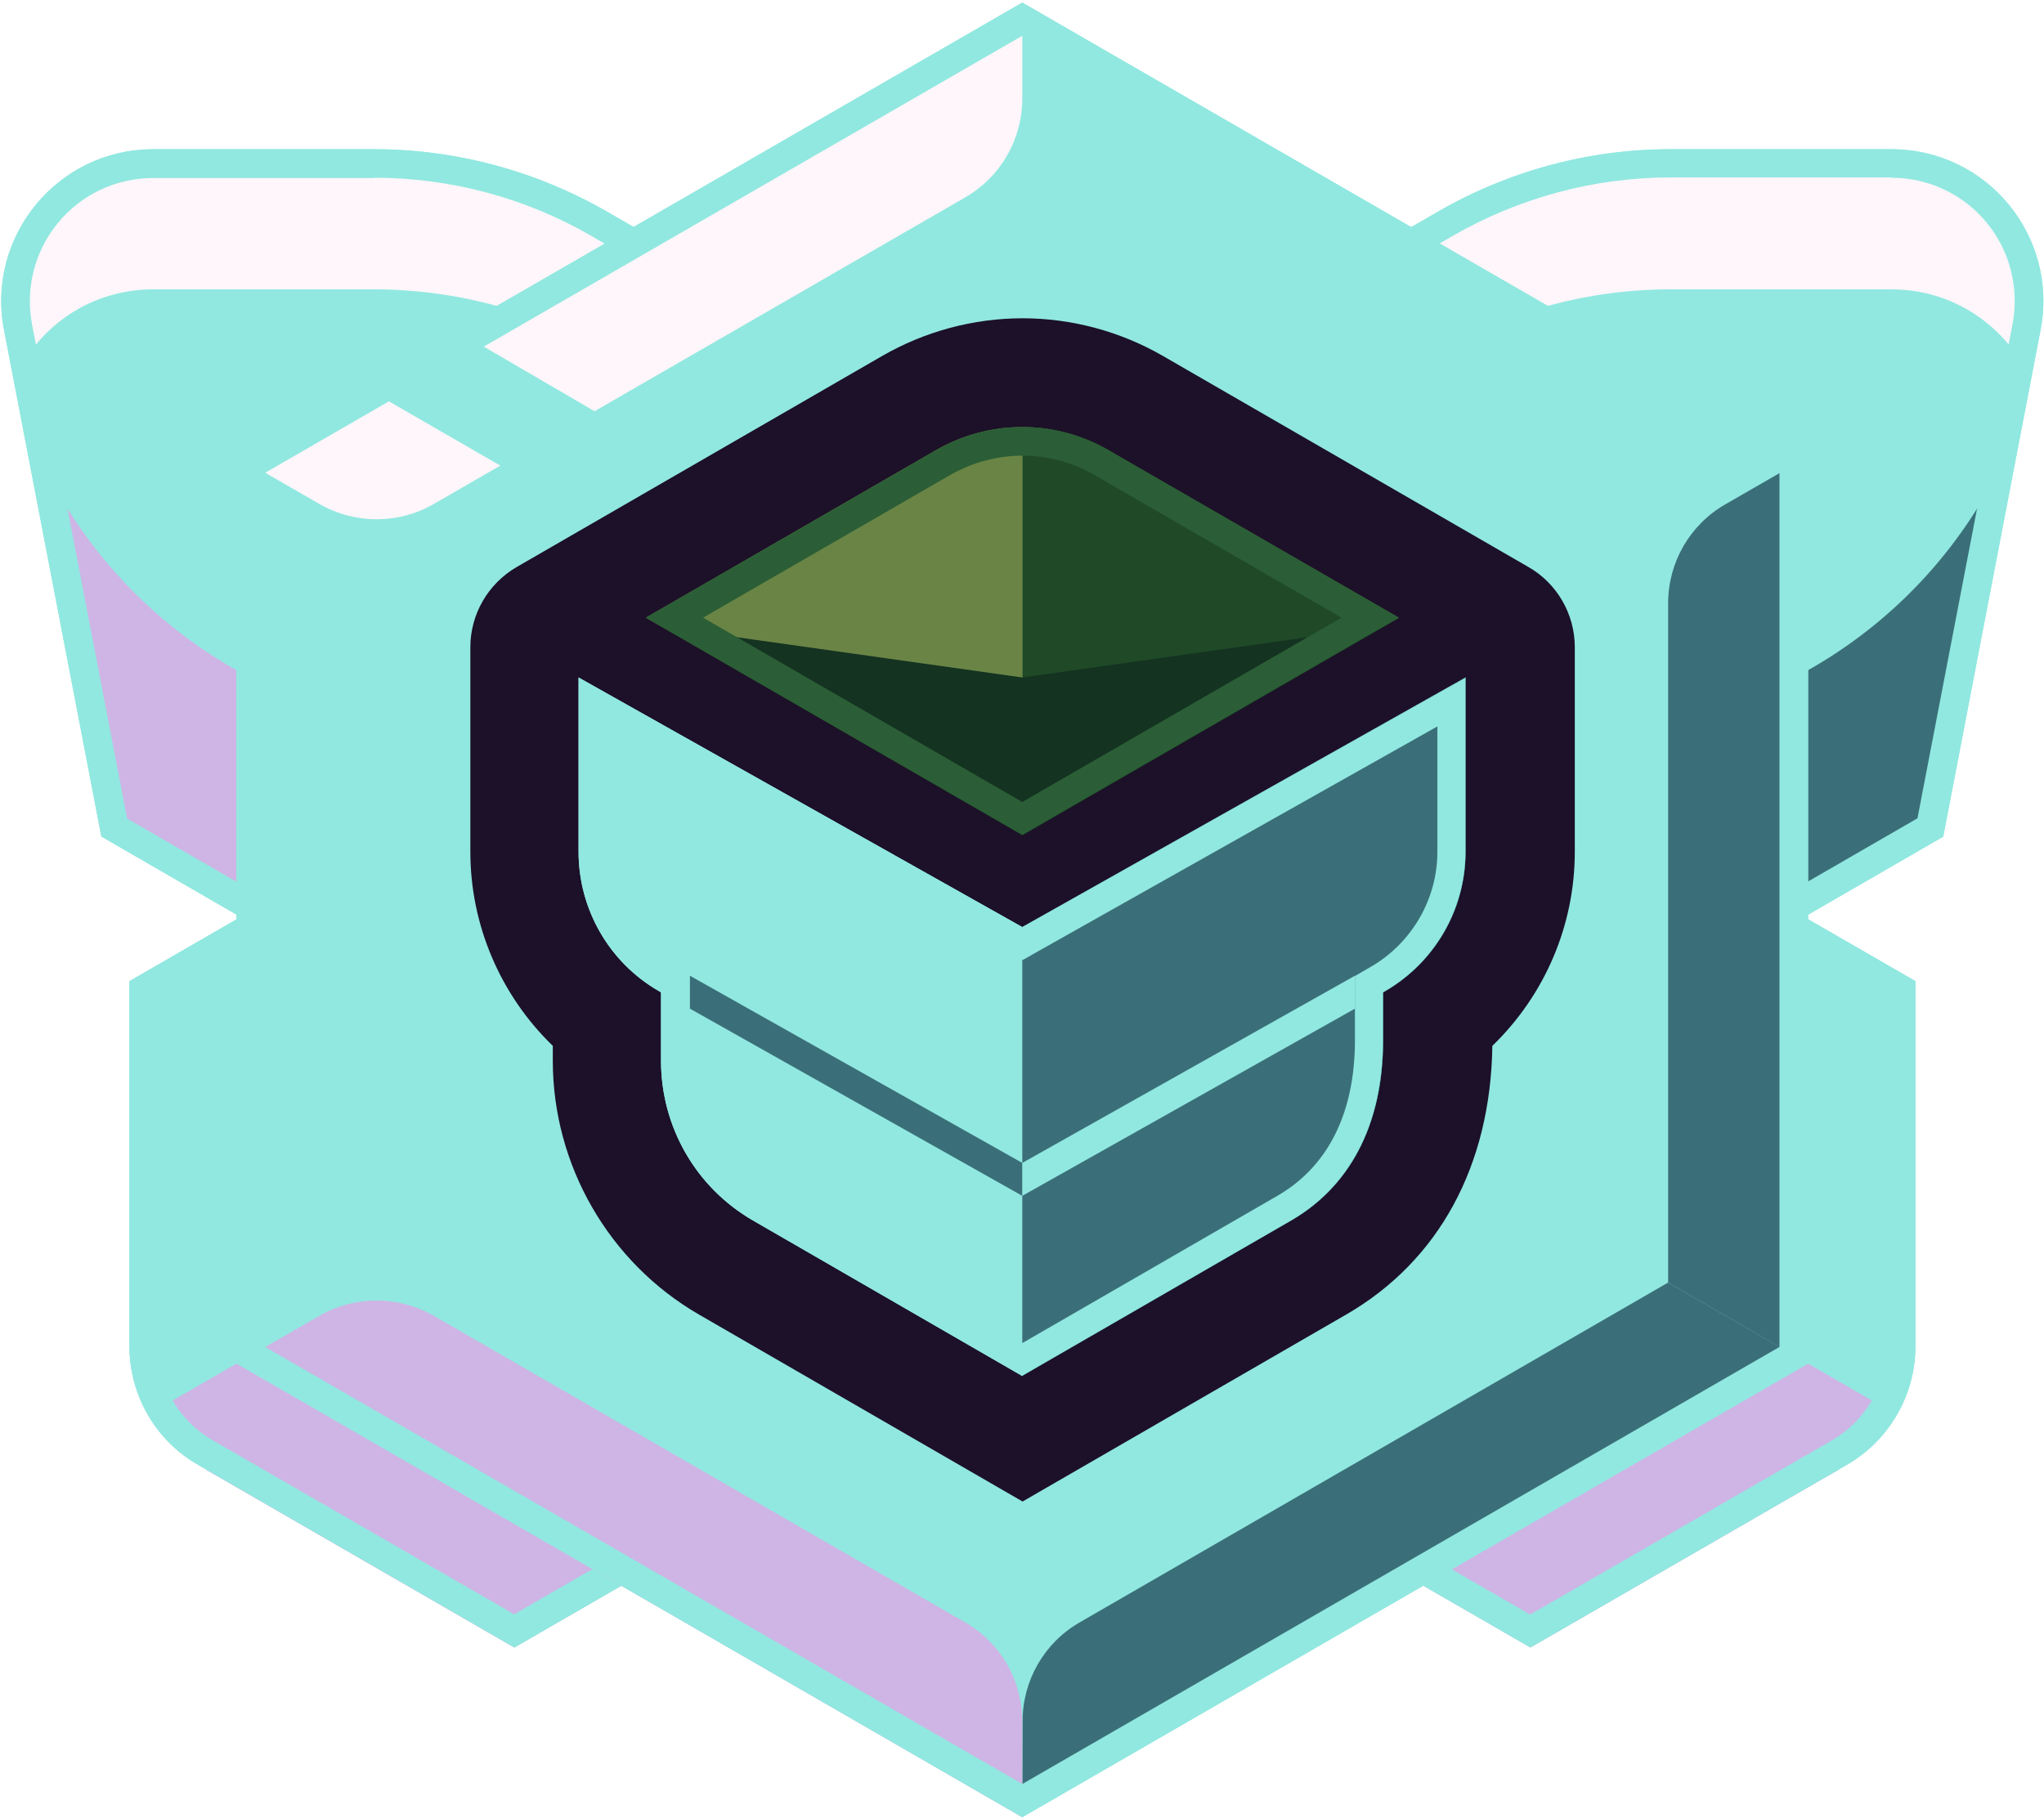
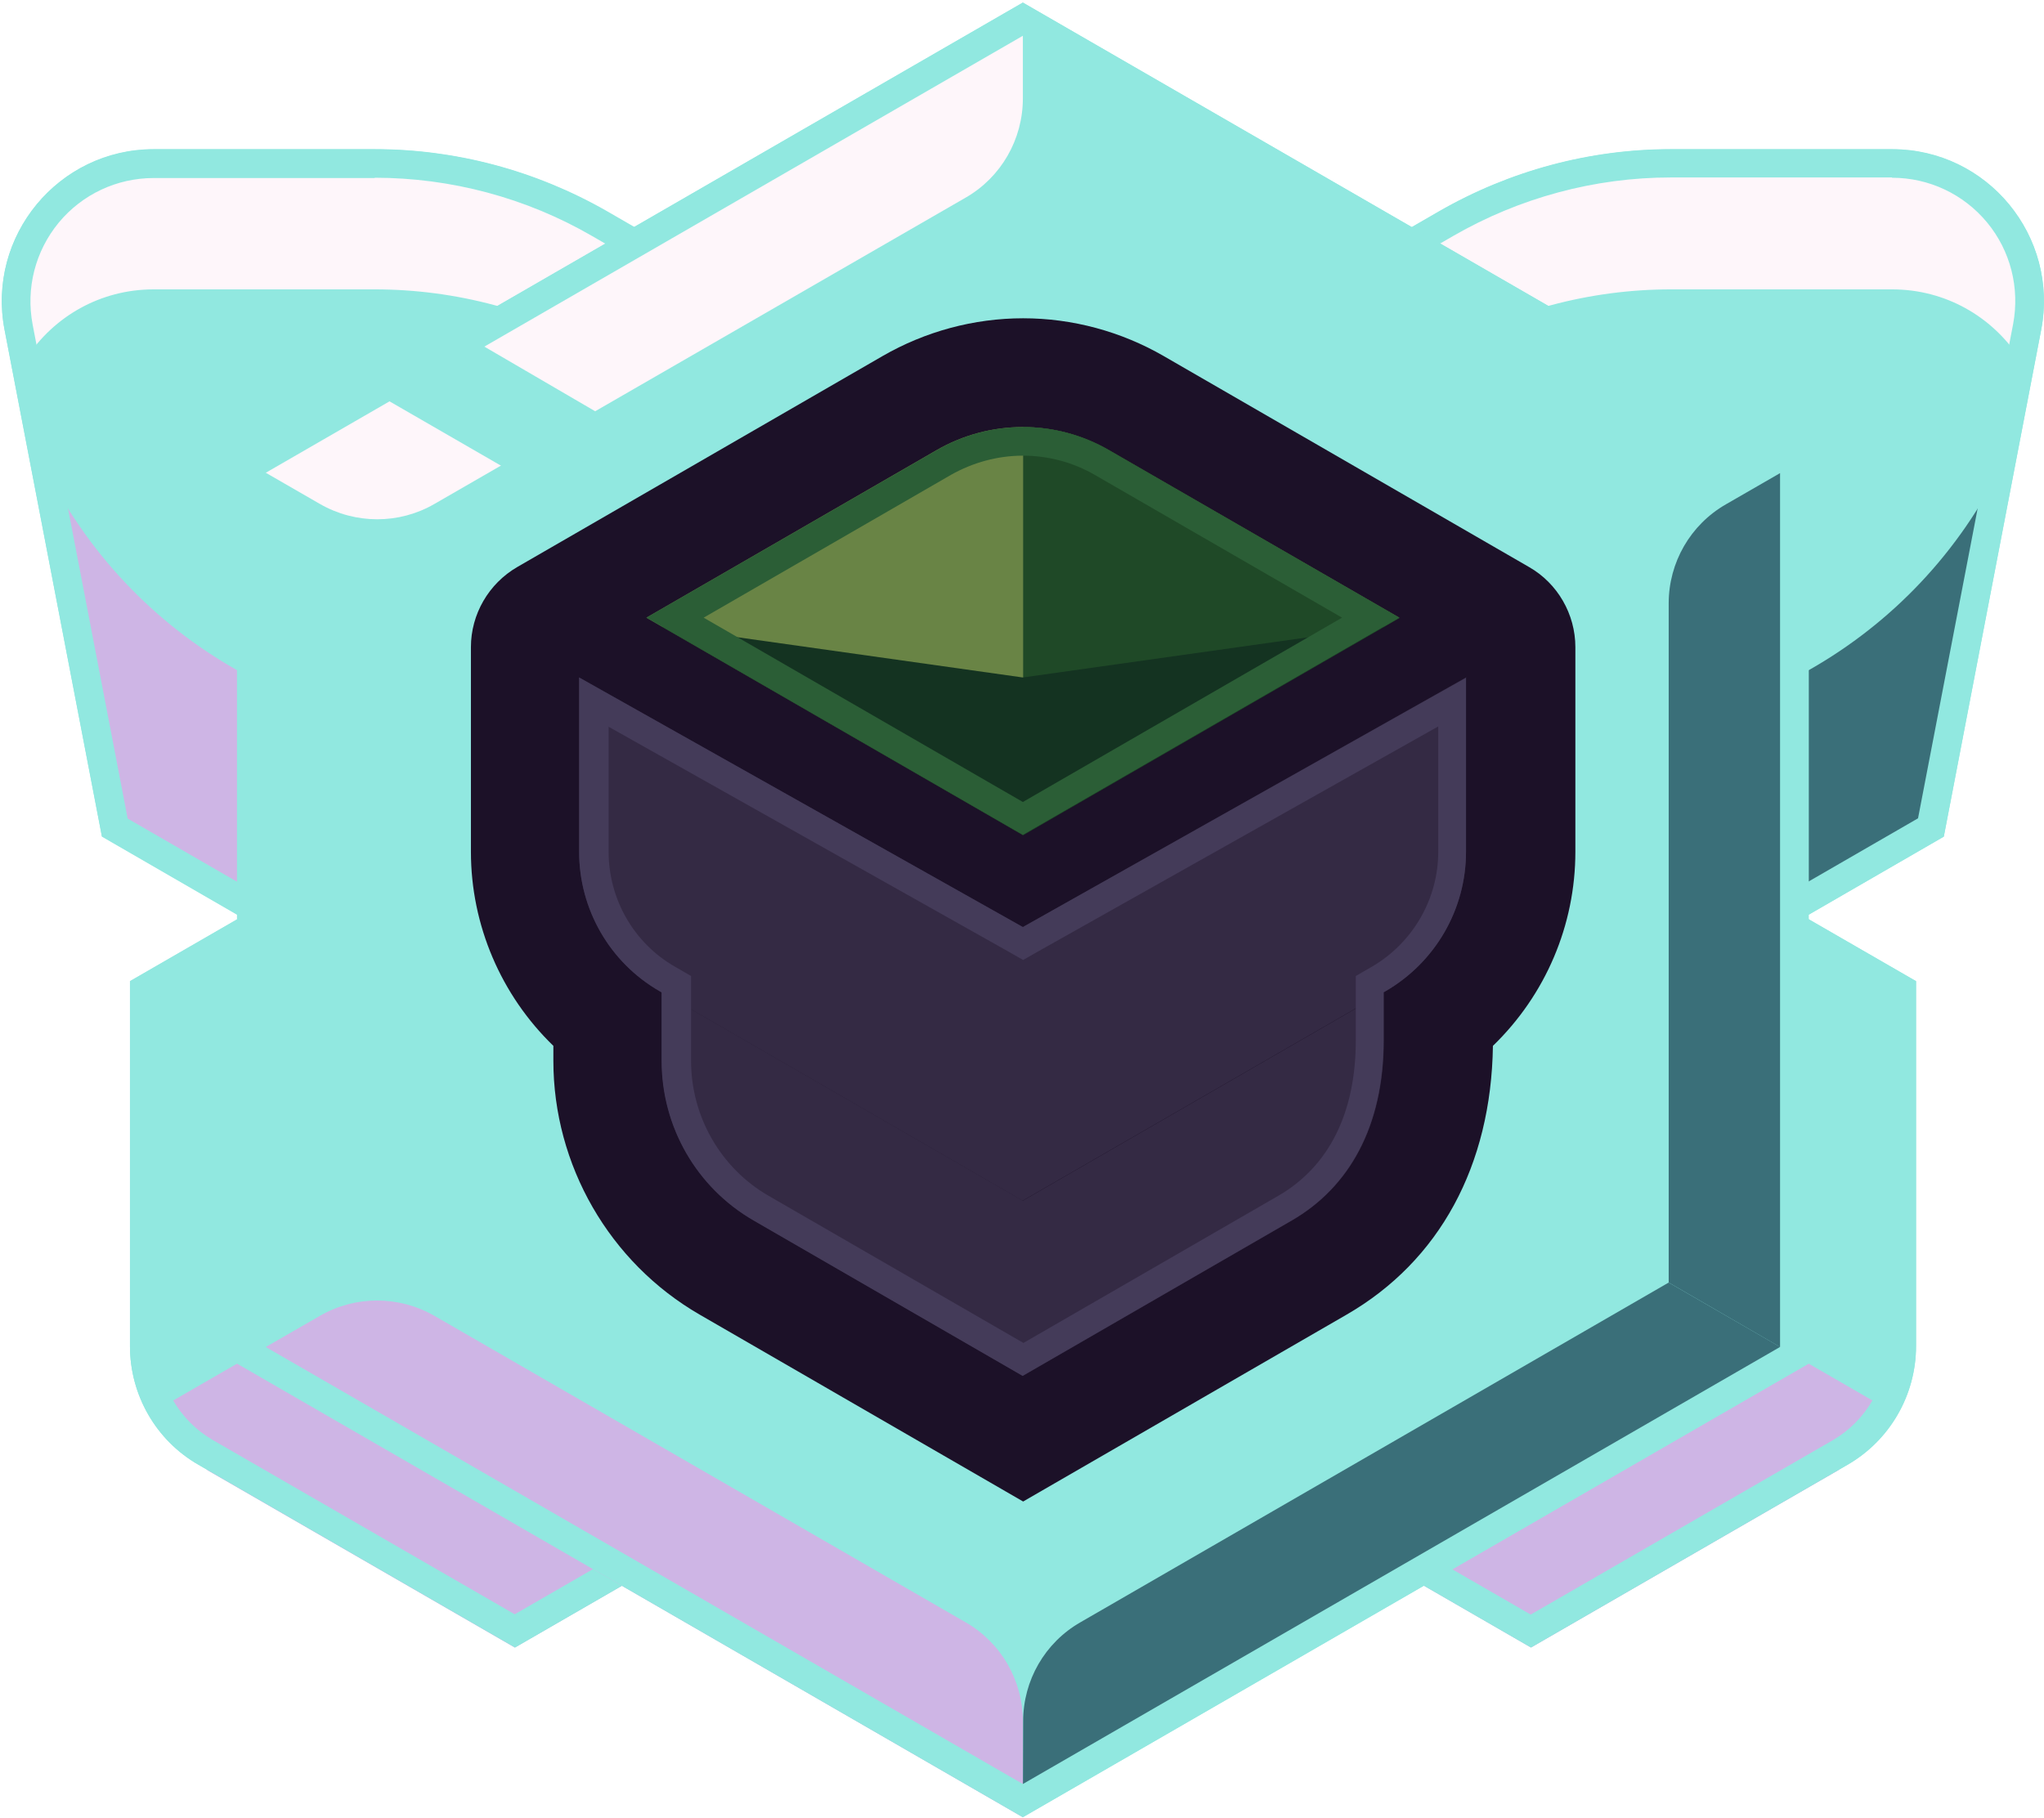
<svg xmlns="http://www.w3.org/2000/svg" width="714" height="635" viewBox="0 0 714 635" fill="none">
-   <path d="M669.1 342.8V470.3C669.1 487.4 660 503.3 645.1 511.8L534.6 575.6L400.2 498V342.8L534.6 265.2L669.1 342.8Z" fill="#91E8E0" />
-   <path d="M678.8 292.3L712.8 115.3C719.1 82.6 694 52.2 660.7 52.2H583.5C555.1 52.2 527.2 59.7 502.5 73.9L401.4 132.3V292.4L540.1 372.5L678.8 292.3Z" fill="#91E8E0" />
-   <path d="M534.6 575.6L633.9 518.3L641.9 513.7L659.6 492.6L400.2 342.8V498L534.6 575.6Z" fill="#CEB5E5" />
-   <path d="M502.6 75.8C527.2 61.6 554.1 54.3 582.5 54.3L660.7 54.7C694 54.7 715.4 80.8 709.1 113.5L706.5 127.4C705.3 124.6 706.7 127.5 705 124.9C695.6 110.7 679.5 101.1 660.7 101.1H583.5C555.1 101.1 527.2 108.6 502.5 122.8L401.4 181.2V132.2L502.6 75.8Z" fill="#FEF6FA" />
-   <path d="M534.6 276.7L659 348.5V470.3C659 483.8 651.7 496.4 640 503.2L534.5 564.1L410.1 492.3V348.6L534.6 276.7ZM534.6 265.2L400.2 342.8V498L534.6 575.6L645.1 511.8C659.9 503.2 669.1 487.4 669.1 470.3V342.8L534.6 265.2Z" fill="#91E8E0" />
-   <path d="M699.4 161.8L676.8 290.2L540.1 372.3L401.4 292.2V243.2L535.1 255C604 261.1 669.4 224 699.4 161.8Z" fill="#3A6F79" />
-   <path d="M660.7 62.1C673.6 62.1 685.7 67.8 693.9 77.7C702.1 87.6 705.4 100.6 703 113.3L669.8 285.9L540.1 360.8L411.4 286.5V137.9L507.5 82.4C530.6 69.1 556.8 62 583.5 62H660.7V62.1ZM660.7 52.1H583.5C555.1 52.1 527.2 59.6 502.5 73.8L401.4 132.2V292.3L540.1 372.4L678.8 292.3L712.8 115.3C719.2 82.5 694.1 52.1 660.7 52.1Z" fill="#91E8E0" />
-   <path d="M45.2 342.8V470.3C45.2 487.4 54.3 503.3 69.2 511.8L179.7 575.6L314 498V342.8L179.6 265.2L45.2 342.8Z" fill="#91E8E0" />
-   <path d="M35.4 292.3L1.4 115.3C-4.9 82.6 20.2 52.2 53.5 52.2H130.7C159.1 52.2 187 59.7 211.7 73.9L312.8 132.3V292.4L174.1 372.5L35.4 292.3Z" fill="#91E8E0" />
-   <path d="M179.6 575.6L80.3 518.3L72.3 513.7L54.6 492.6L314 342.8V498L179.6 575.6Z" fill="#CEB5E5" />
-   <path d="M211.6 75.8C187 61.6 160.1 54.3 131.7 54.3L53.5 54.7C20.2 54.7 -1.2 80.8 5.1 113.5L7.7 127.4C8.9 124.6 7.5 127.5 9.2 124.9C18.6 110.7 34.7 101.1 53.5 101.1H130.7C159.1 101.1 187 108.6 211.7 122.8L312.8 181.2V132.2L211.6 75.8Z" fill="#FEF6FA" />
-   <path d="M179.6 276.7L304 348.5V492.2L179.6 564L74.1 503.1C62.4 496.3 55.1 483.7 55.1 470.2V348.4L179.6 276.7ZM179.6 265.2L45.2 342.8V470.3C45.2 487.4 54.3 503.3 69.2 511.8L179.7 575.6L314 498V342.8L179.6 265.2Z" fill="#91E8E0" />
-   <path d="M14.8 161.8L37.4 290.2L174.1 372.3L312.8 292.2V243.2L179.1 255C110.2 261.1 44.8 224 14.8 161.8Z" fill="#CEB5E5" />
-   <path d="M130.7 62.1C157.3 62.1 183.6 69.1 206.7 82.5L302.8 138V286.6L174.1 360.9L44.4 286L11.2 113.4C8.8 100.7 12.1 87.8 20.3 77.8C28.5 67.9 40.6 62.2 53.5 62.2H130.7V62.1ZM130.7 52.1H53.5C20.2 52.1 -4.9 82.5 1.4 115.2L35.4 292.2L174.1 372.3L312.8 292.2V132.1L211.7 73.7C187 59.6 159.1 52.1 130.7 52.1Z" fill="#91E8E0" />
-   <path d="M82.6 476.4V159.4L357.1 0.9L631.6 159.4V476.4L357.1 634.9L82.6 476.4Z" fill="#91E8E0" />
-   <path d="M357.1 629.4L625.8 473L582.7 448.1L377.2 566.8C364.8 573.9 357.2 587.1 357.2 601.4L357.1 629.4Z" fill="#3A6F79" />
-   <path d="M82.6 476.4L357.1 634.9V601.4C357.1 587.1 349.5 573.9 337.1 566.8L151.5 459.7C139.1 452.6 123.9 452.6 111.6 459.7L82.6 476.4Z" fill="#CEB5E5" />
-   <path d="M357.1 34.4V4.4L86.8 161.8L111.6 176.1C124 183.2 139.2 183.2 151.5 176.1L337.1 69C349.5 61.9 357.1 48.7 357.1 34.4Z" fill="#FEF6FA" />
-   <path d="M628.5 474.6L627.5 161.9L602.7 176.2C590.3 183.3 582.7 196.5 582.7 210.8V448.1L628.5 474.6Z" fill="#3A6F79" />
-   <path d="M128.9 136.2L185.2 168.7C195.4 162.3 200.1 156.2 213.9 147.3L159.9 115.8L128.9 136.2Z" fill="#91E8E0" />
-   <path d="M357.1 12.5L621.6 165.2V470.6L357.1 623.3L92.6 470.6V165.2L357.1 12.5ZM357.1 0.9L82.6 159.4V476.4L357.1 634.9L631.6 476.4V159.4L357.1 0.9Z" fill="#91E8E0" />
-   <path d="M533.9 198.1L406.3 124.4C391.4 115.8 374.4 111.2 357.2 111.2C340 111.2 323 115.8 308.1 124.4L180.5 198.1C170.5 203.9 164.3 214.6 164.3 226.1V297.6C164.3 323.2 174.8 347.7 193.1 365.4V370.6C193.1 407.1 212.7 441.1 244.2 459.3L357.2 524.6L470.2 459.3C502.6 440.6 520.7 407.3 521.3 365.4C539.7 347.6 550.1 323.2 550.1 297.6V226.1C550.1 214.6 543.9 203.8 533.9 198.1Z" fill="#1C1128" />
-   <path d="M357.1 323.9L202.1 236.7V297.6C202.1 317.7 212.8 336.3 230.2 346.3L230.9 346.7V370.6C230.9 393.7 243.1 414.9 263 426.4L357 480.7L451 426.4C470.9 414.9 483.1 393.7 483.1 363.4V346.7L483.8 346.3C501.2 336.2 511.9 317.7 511.9 297.6V236.7L357.1 323.9Z" fill="#91E8E0" />
-   <path d="M357.1 323.9V480.7L451.1 426.4C471 414.9 483.2 393.7 483.2 363.4V346.7L483.9 346.3C501.3 336.2 512 317.7 512 297.6V236.7L357.1 323.9Z" fill="#3A6F79" />
-   <path d="M502.1 253.8V297.6C502.1 314.1 493.2 329.4 479 337.7L478.3 338.1L473.3 341V346.8V363.5C473.3 388.8 463.9 407.6 446.2 417.8L357.2 469.2L268.2 417.8C251.5 408.2 241.1 390.1 241.1 370.7V346.8V341L236.1 338.1L235.4 337.7C221.1 329.5 212.3 314.1 212.3 297.6V253.8L352.4 332.6L357.3 335.4L362.2 332.6L502.1 253.8ZM512.1 236.7L357.1 323.9L202.1 236.7V297.6C202.1 317.7 212.8 336.3 230.2 346.3L230.9 346.7V370.6C230.9 393.7 243.1 414.9 263 426.4L357 480.7L451 426.4C470.9 414.9 483.1 393.7 483.1 363.4V346.7L483.8 346.3C501.2 336.2 511.9 317.7 511.9 297.6V236.7H512.1Z" fill="#91E8E0" />
-   <path d="M241 340.9L357.1 406.3V417.8L241 352.4V340.9Z" fill="#3A6F79" />
-   <path d="M473.3 340.9L357.1 406.3V417.8L473.3 352.4V340.9Z" fill="#91E8E0" />
-   <path d="M225.6 215.8L357.1 291.7L488.6 215.8L387.2 157.3C368.5 146.5 345.6 146.5 326.9 157.3L225.6 215.8Z" fill="#698445" />
-   <path d="M387.3 157.3C378 151.9 367.6 149.2 357.2 149.2V291.8L488.7 215.9L387.3 157.3Z" fill="#1F4927" />
-   <path d="M357.1 236.7L230.9 218.9L357.1 291.8L483.4 218.9L357.1 236.7Z" fill="#143321" />
-   <path d="M357.1 159.2C365.9 159.2 374.6 161.5 382.2 165.9L468.6 215.8L357.1 280.2L245.6 215.8L332 165.9C339.6 161.6 348.3 159.2 357.1 159.2ZM357.1 149.2C346.7 149.2 336.3 151.9 327 157.3L225.6 215.8L357.1 291.7L488.6 215.8L387.2 157.3C377.9 151.9 367.5 149.2 357.1 149.2Z" fill="#2B5E36" />
+   <path d="M669.3 342.8V470.3C669.3 487.4 660.2 503.3 645.3 511.8L534.8 575.6L400.4 498V342.8L534.8 265.2L669.3 342.8Z" fill="#91E8E0" />
+   <path d="M679 292.3L713 115.3C719.3 82.6 694.2 52.2 660.9 52.2H583.7C555.3 52.2 527.4 59.7 502.7 73.9L401.6 132.3V292.4L540.3 372.5L679 292.3Z" fill="#91E8E0" />
+   <path d="M534.8 575.6L634.1 518.3L642.1 513.7L659.8 492.6L400.4 342.8V498L534.8 575.6Z" fill="#CEB5E5" />
+   <path d="M502.8 75.8C527.4 61.6 554.3 54.3 582.7 54.3L660.9 54.7C694.2 54.7 715.6 80.8 709.3 113.5L706.7 127.4C705.5 124.6 706.9 127.5 705.2 124.9C695.8 110.7 679.7 101.1 660.9 101.1H583.7C555.3 101.1 527.4 108.6 502.7 122.8L401.6 181.2V132.2L502.8 75.8Z" fill="#FEF6FA" />
+   <path d="M534.8 276.7L659.2 348.5V470.3C659.2 483.8 651.9 496.4 640.2 503.2L534.7 564.1L410.3 492.3V348.6L534.8 276.7ZM534.8 265.2L400.4 342.8V498L534.8 575.6L645.3 511.8C660.1 503.2 669.3 487.4 669.3 470.3V342.8L534.8 265.2Z" fill="#91E8E0" />
+   <path d="M699.6 161.8L677 290.3L540.3 372.4L401.6 292.3V243.3L535.3 255.1C604.2 261.1 669.6 224 699.6 161.8Z" fill="#3A6F79" />
+   <path d="M660.9 62.1C673.8 62.1 685.9 67.8 694.1 77.7C702.3 87.6 705.6 100.6 703.2 113.3L670 285.9L540.3 360.8L411.6 286.5V137.9L507.7 82.4C530.8 69.1 557 62 583.7 62H660.9V62.1ZM660.9 52.1H583.7C555.3 52.1 527.4 59.6 502.7 73.8L401.6 132.2V292.3L540.3 372.4L679 292.3L713 115.3C719.3 82.5 694.3 52.1 660.9 52.1Z" fill="#91E8E0" />
+   <path d="M45.4 342.8V470.3C45.4 487.4 54.5 503.3 69.4 511.8L179.9 575.6L314.3 498V342.8L179.9 265.2L45.4 342.8Z" fill="#91E8E0" />
+   <path d="M35.6 292.3L1.6 115.3C-4.7 82.6 20.4 52.2 53.7 52.2H130.9C159.3 52.2 187.2 59.7 211.9 73.9L313 132.3V292.4L174.3 372.5L35.6 292.3Z" fill="#91E8E0" />
+   <path d="M179.8 575.6L80.5 518.3L72.5 513.7L54.8 492.6L314.2 342.8V498L179.8 575.6Z" fill="#CEB5E5" />
+   <path d="M211.8 75.8C187.2 61.6 160.3 54.3 131.9 54.3L53.7 54.7C20.4 54.7 -1 80.8 5.3 113.5L7.9 127.4C9.1 124.6 7.7 127.5 9.4 124.9C18.8 110.7 34.9 101.1 53.7 101.1H130.9C159.3 101.1 187.2 108.6 211.9 122.8L313 181.2V132.2L211.8 75.8Z" fill="#FEF6FA" />
+   <path d="M179.8 276.7L304.2 348.5V492.2L179.8 564L74.3 503.1C62.6 496.3 55.3 483.7 55.3 470.2V348.4L179.8 276.7ZM179.8 265.2L45.4 342.8V470.3C45.4 487.4 54.5 503.3 69.4 511.8L179.9 575.6L314.3 498V342.8L179.8 265.2Z" fill="#91E8E0" />
+   <path d="M15 161.8L37.6 290.2L174.3 372.3L313 292.2V243.2L179.3 255C110.4 261.1 45 224 15 161.8Z" fill="#CEB5E5" />
+   <path d="M130.9 62.1C157.5 62.1 183.8 69.1 206.9 82.5L303 138V286.6L174.3 360.9L44.6 286L11.4 113.4C9 100.7 12.3 87.8 20.5 77.8C28.7 67.9 40.8 62.2 53.7 62.2H130.9V62.1ZM130.9 52.1H53.7C20.4 52.1 -4.7 82.5 1.6 115.2L35.6 292.2L174.3 372.3L313 292.2V132.1L211.9 73.7C187.2 59.6 159.3 52.1 130.9 52.1Z" fill="#91E8E0" />
+   <path d="M82.8 476.4V159.4L357.3 0.9L631.8 159.4V476.4L357.3 634.9L82.8 476.4Z" fill="#91E8E0" />
+   <path d="M357.3 629.4L626 473L582.9 448.1L377.4 566.8C365 573.9 357.4 587.1 357.4 601.4L357.3 629.4Z" fill="#3A6F79" />
+   <path d="M82.8 476.4L357.3 634.9V601.4C357.3 587.1 349.7 573.9 337.3 566.8L151.7 459.7C139.3 452.6 124.1 452.6 111.8 459.7L82.8 476.4Z" fill="#CEB5E5" />
+   <path d="M357.3 34.4V4.4L87 161.8L111.8 176.1C124.2 183.2 139.4 183.2 151.7 176.1L337.4 69C349.7 61.9 357.3 48.7 357.3 34.4Z" fill="#FEF6FA" />
+   <path d="M628.7 474.6L627.7 161.9L602.9 176.2C590.5 183.3 582.9 196.5 582.9 210.8V448.1L628.7 474.6Z" fill="#3A6F79" />
+   <path d="M534.1 198.1L406.5 124.4C391.6 115.8 374.6 111.2 357.4 111.2C340.2 111.2 323.2 115.8 308.3 124.4L180.7 198.1C170.7 203.9 164.5 214.6 164.5 226.1V297.6C164.5 323.2 175 347.7 193.3 365.4V370.6C193.3 407.1 212.9 441.1 244.4 459.3L357.4 524.6L470.4 459.3C502.8 440.6 520.9 407.3 521.5 365.4C539.9 347.6 550.3 323.2 550.3 297.6V226.1C550.3 214.6 544.1 203.8 534.1 198.1Z" fill="#1C1128" />
+   <path d="M357.3 323.9L202.3 236.7V297.6C202.3 317.7 213 336.3 230.4 346.3L357.2 419.5L484 346.3C501.4 336.2 512.1 317.7 512.1 297.6V236.7L357.3 323.9Z" fill="#342A44" />
+   <path d="M357.3 419.5L231.2 346.7V370.6C231.2 393.7 243.4 414.9 263.3 426.4L357.3 480.7L451.3 426.4C471.2 414.9 483.4 393.7 483.4 363.4V346.7L357.3 419.5Z" fill="#342A44" />
+   <path d="M212.4 253.8L352.5 332.6L357.4 335.4L362.3 332.6L502.4 253.8V297.6C502.4 314.1 493.5 329.4 479.3 337.7L478.6 338.1L473.6 341V346.8V363.5C473.6 388.8 464.2 407.6 446.5 417.8L357.5 469.2L268.5 417.8C251.8 408.2 241.4 390.1 241.4 370.7V346.8V341L236.4 338.1L235.7 337.7C221.4 329.5 212.6 314.1 212.6 297.6V253.8H212.4ZM512.3 236.7L357.3 323.9L202.3 236.7V297.6C202.3 317.7 213 336.3 230.4 346.3L231.1 346.7V370.6C231.1 393.7 243.3 414.9 263.2 426.4L357.2 480.7L451.2 426.4C471.1 414.9 483.3 393.7 483.3 363.4V346.7L484 346.3C501.4 336.2 512.1 317.7 512.1 297.6V236.7H512.3Z" fill="#443B59" />
+   <path d="M225.8 215.8L357.3 291.7L488.8 215.8L387.4 157.3C368.7 146.5 345.8 146.5 327.1 157.3L225.8 215.8Z" fill="#698445" />
+   <path d="M387.5 157.3C378.2 151.9 367.8 149.2 357.4 149.2V291.8L488.9 215.9L387.5 157.3Z" fill="#1F4927" />
+   <path d="M357.3 236.7L231.1 218.9L357.3 291.8L483.6 218.9L357.3 236.7Z" fill="#143321" />
+   <path d="M357.3 159.2C366.1 159.2 374.8 161.5 382.4 165.9L468.8 215.8L357.3 280.2L245.8 215.8L332.2 165.9C339.8 161.6 348.5 159.2 357.3 159.2ZM357.3 149.2C346.9 149.2 336.5 151.9 327.2 157.3L225.8 215.8L357.3 291.7L488.8 215.8L387.4 157.3C378.1 151.9 367.7 149.2 357.3 149.2Z" fill="#2B5E36" />
+   <path d="M129.1 136.2L185.4 168.7C195.6 162.3 200.3 156.2 214.1 147.3L160.1 115.8L129.1 136.2Z" fill="#91E8E0" />
+   <path d="M357.3 12.5L621.8 165.2V470.6L357.3 623.3L92.8 470.6V165.2L357.3 12.5ZM357.3 0.9L82.8 159.4V476.4L357.3 634.9L631.8 476.4V159.4L357.3 0.9Z" fill="#91E8E0" />
</svg>
